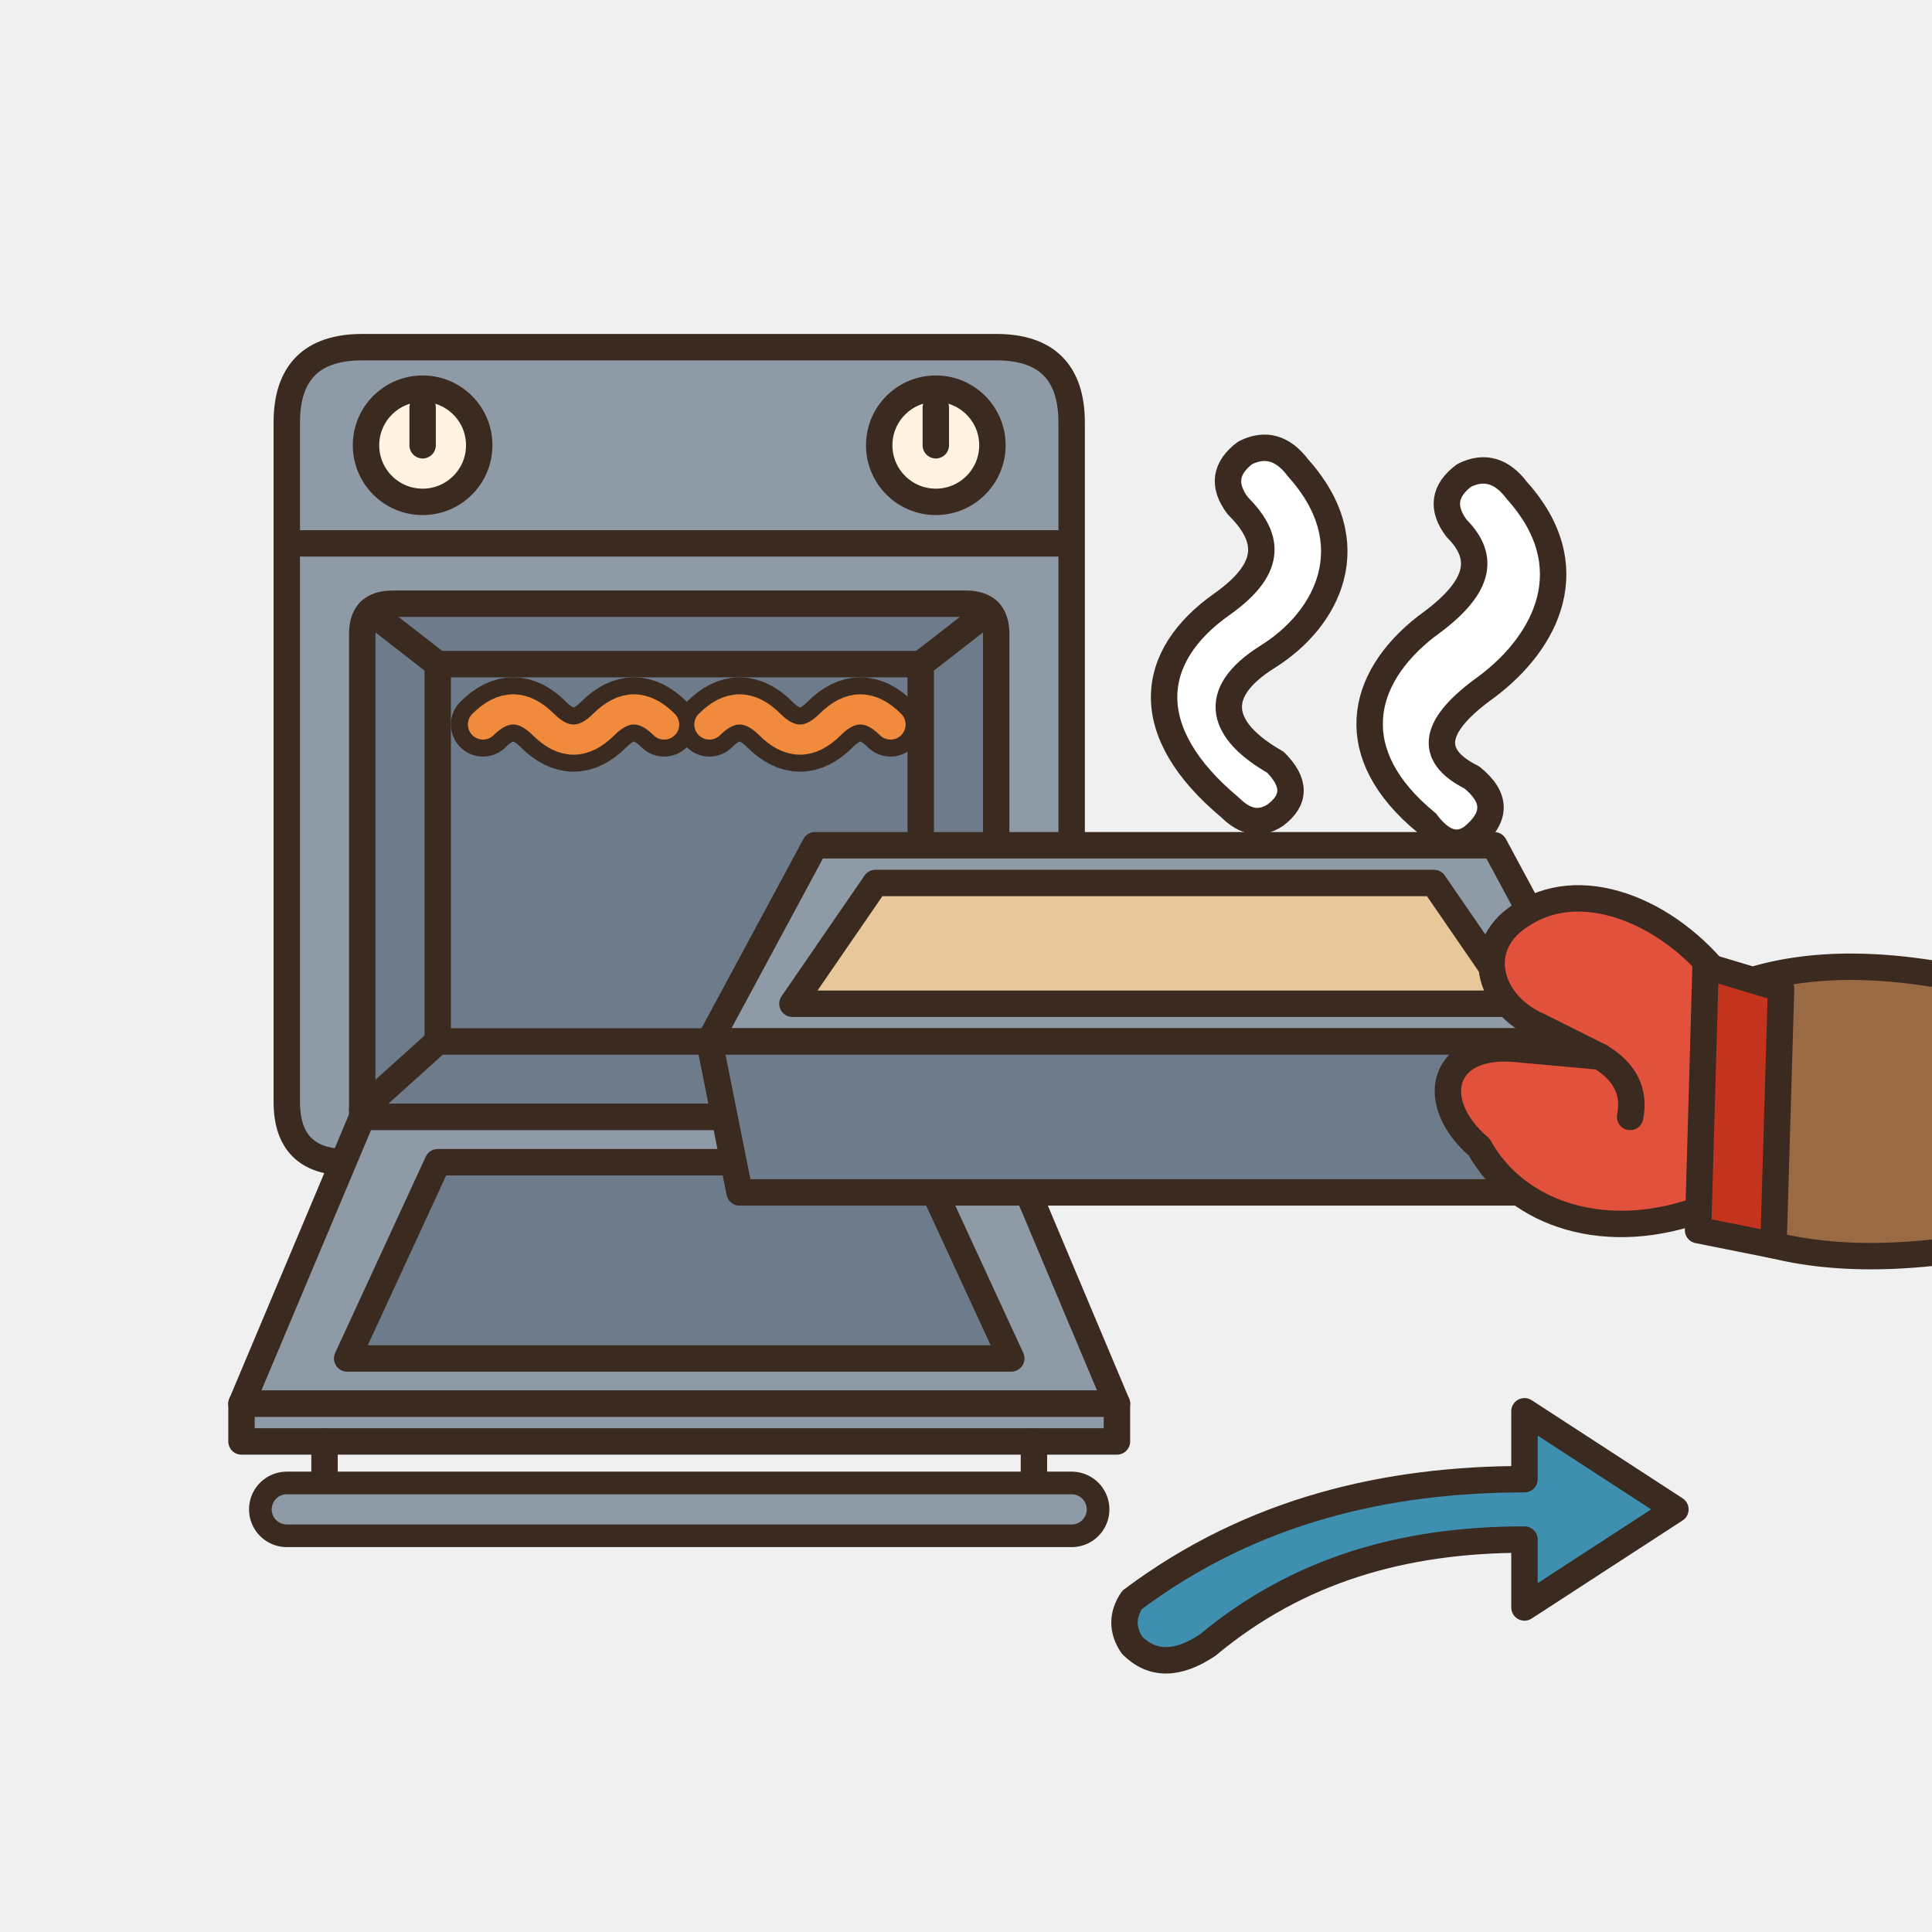
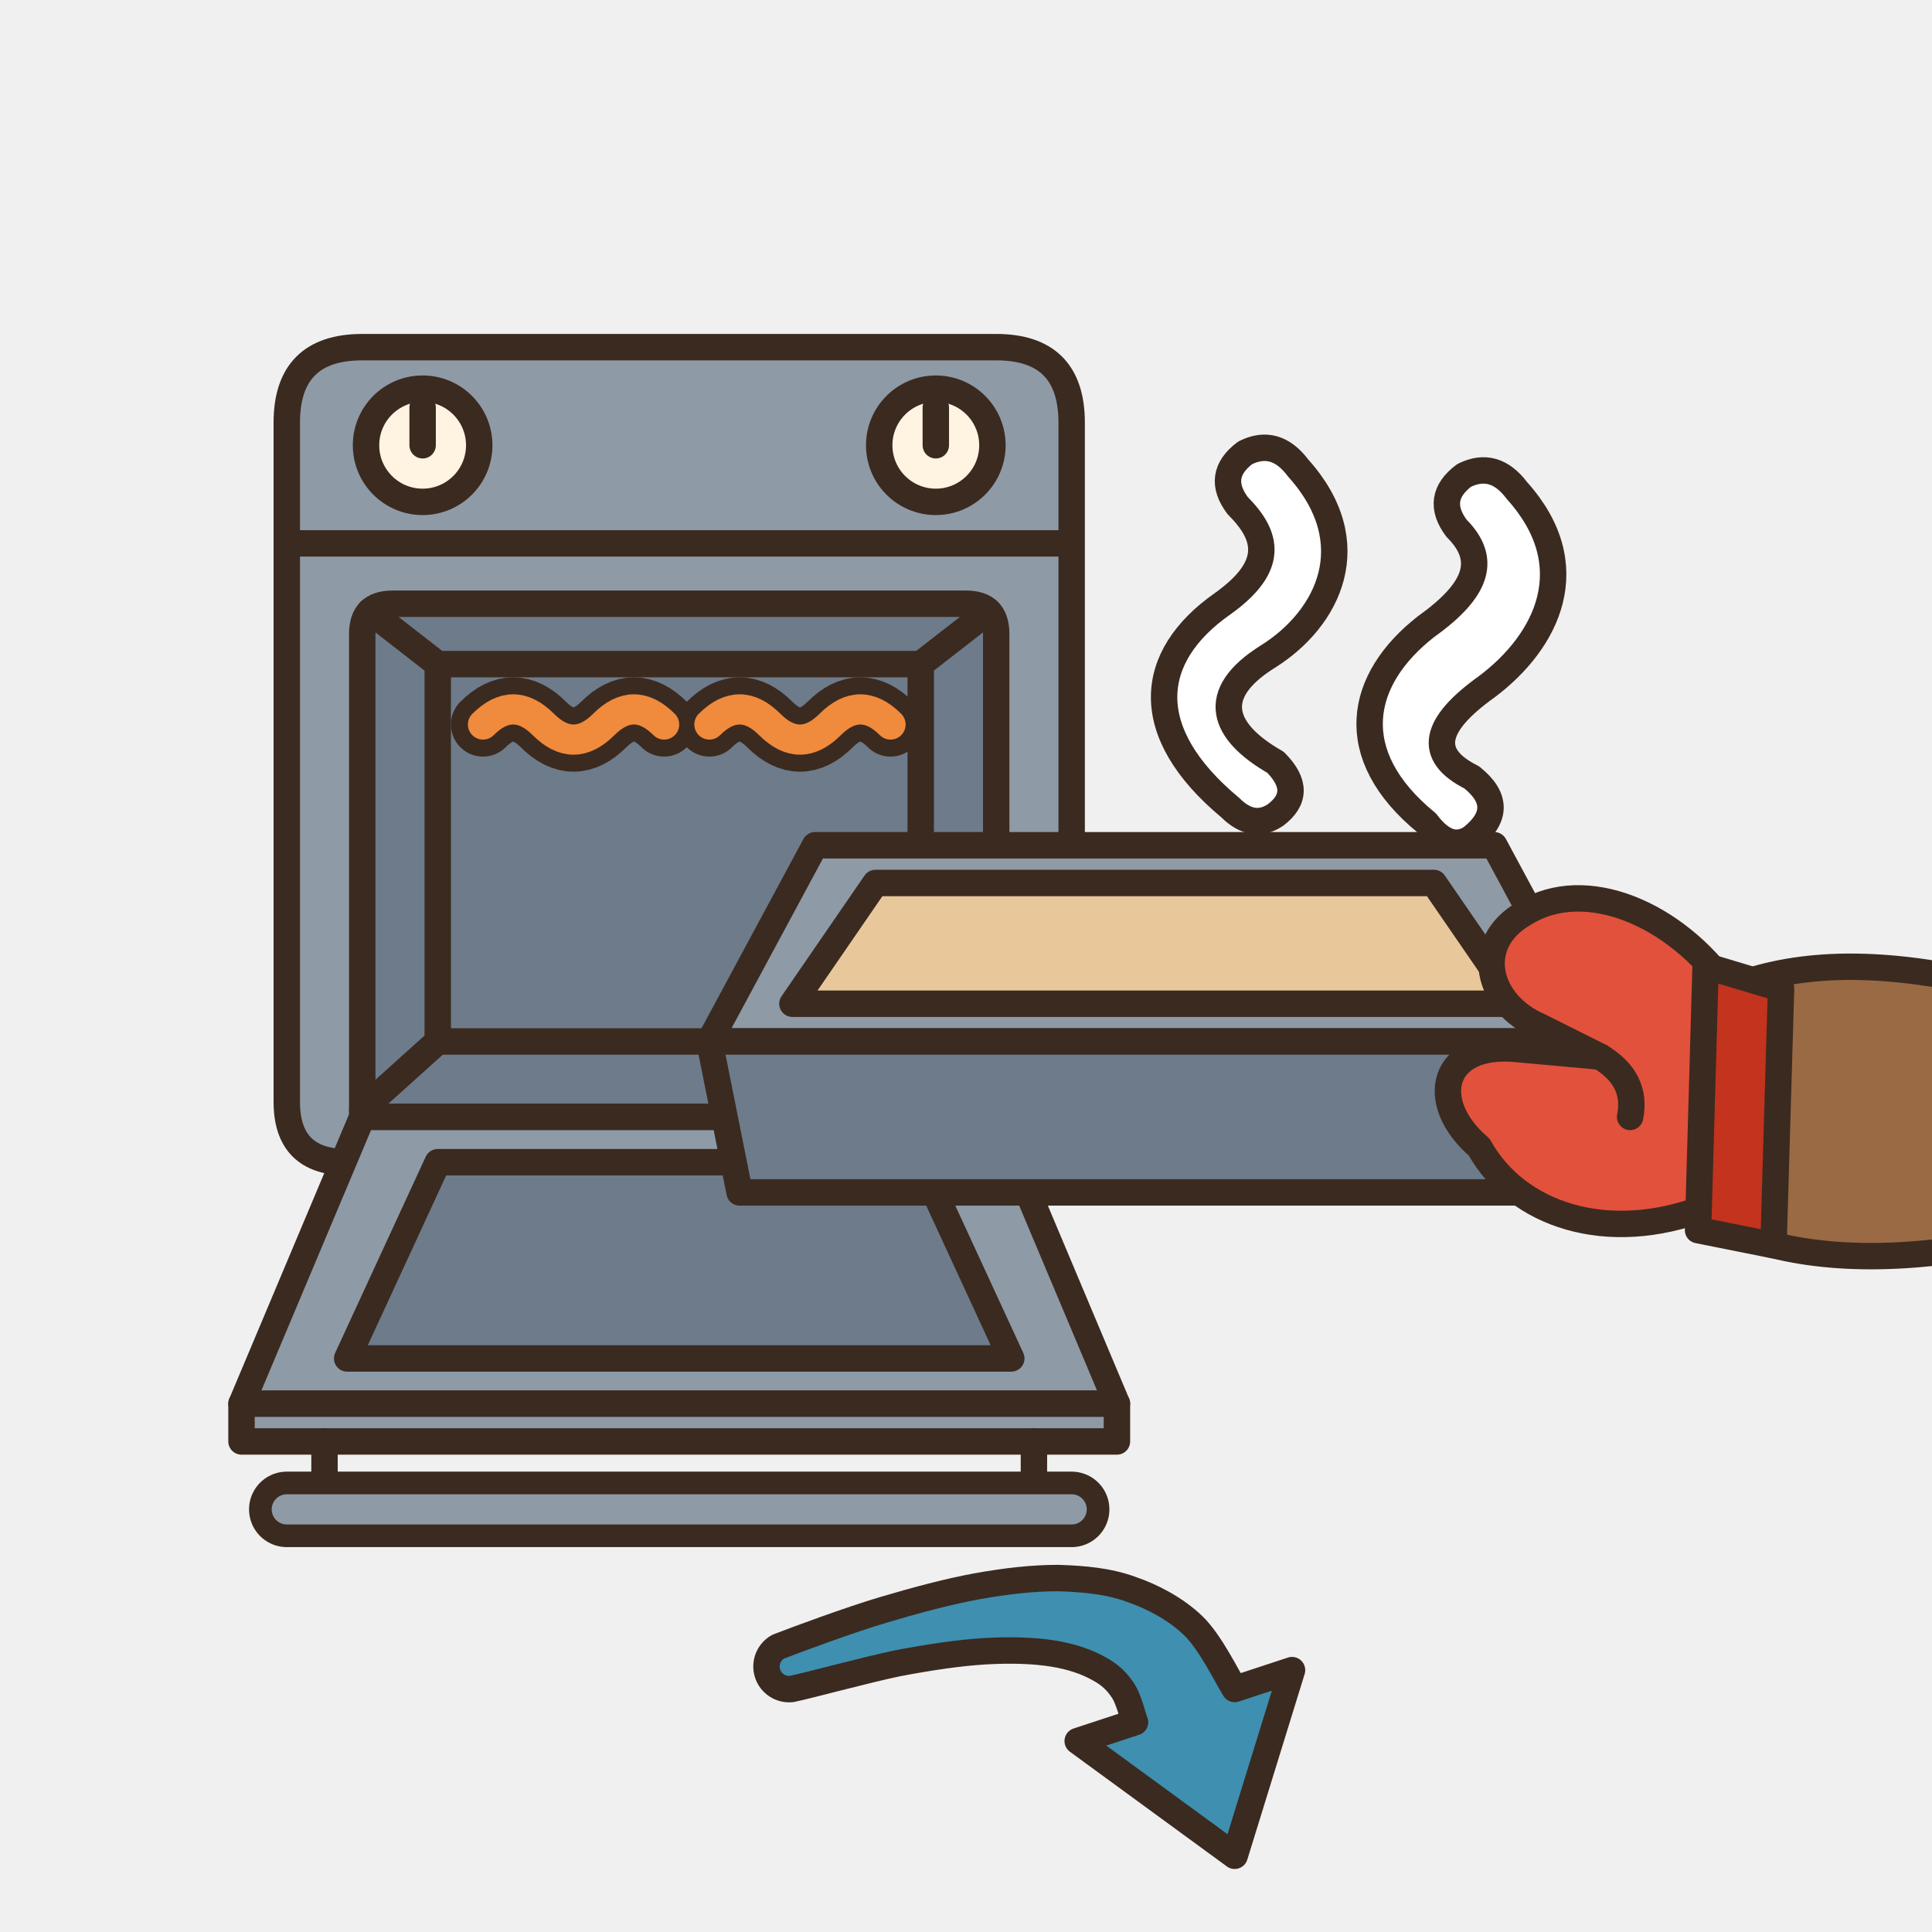
<svg xmlns="http://www.w3.org/2000/svg" viewBox="0 0 256 256">
  <g id="take-out" stroke="#3B2A20" stroke-width="3.5" stroke-linecap="round" stroke-linejoin="round">
    <g id="oven-body">
      <path d="M48 46 L132 46 Q142 46 142 56 L142 146 Q142 154 134 154 L46 154 Q38 154 38 146 L38 56 Q38 46 48 46 Z" fill="#8E9AA6" />
      <path d="M39 72 L141 72" fill="none" />
      <circle cx="56" cy="59" r="7.5" fill="#FFF4E2" />
      <circle cx="124" cy="59" r="7.5" fill="#FFF4E2" />
      <path d="M56 54 L56 59 M124 54 L124 59" fill="none" />
    </g>
    <g id="oven-opening">
      <path d="M52 80 L128 80 Q132 80 132 84 L132 148 L48 148 L48 84 Q48 80 52 80 Z" fill="#6D7B8A" />
      <path d="M58 88 L122 88 L122 138 L58 138 Z" fill="#6D7B8A" />
      <path d="M49 81 L58 88 M131 81 L122 88 M48 147 L58 138 M132 147 L122 138" fill="none" />
    </g>
    <g id="heating-element">
      <path fill="none" stroke-width="8.5" d="M64 96 q4 -4 8 0 t8 0 t8 0 M94 96 q4 -4 8 0 t8 0 t8 0" />
      <path fill="none" stroke="#F08A3C" stroke-width="4" d="M64 96 q4 -4 8 0 t8 0 t8 0 M94 96 q4 -4 8 0 t8 0 t8 0" />
    </g>
    <g id="open-oven-door">
      <path d="M48 148 L132 148 L148 186 L32 186 Z" fill="#8E9AA6" />
      <path d="M58 154 L122 154 L134 180 L46 180 Z" fill="#6D7B8A" />
      <path d="M32 186 L148 186 L148 191 L32 191 Z" fill="#8E9AA6" />
      <path d="M43 191 L43 198 M137 191 L137 198" fill="none" />
      <path fill="none" stroke-width="10" d="M38 200 L142 200" />
      <path fill="none" stroke="#8E9AA6" stroke-width="4" d="M38 200 L142 200" />
    </g>
    <g id="steam" fill="#FFFFFF">
      <path d="M163 107 C151 97 152 87 162 80 C169 75 168 71 164 67 Q161 63 165 60 Q169 58 172 62 C181 72 176 82 168 87 C160 92 162 97 169 101 Q173 105 169 108 Q166 110 163 107 Z" />
      <path d="M189 109 C178 100 180 90 189 83 C196 78 197 74 193 70 Q190 66 194 63 Q198 61 201 65 C210 75 205 85 197 91 C190 96 189 100 195 103 Q200 107 195 111 Q192 113 189 109 Z" />
    </g>
    <g id="baking-tin">
      <path d="M108 112 L198 112 L212 138 L94 138 Z" fill="#8E9AA6" />
      <path d="M116 117 L190 117 L201 133 L105 133 Z" fill="#E8C79A" />
      <path d="M94 138 L212 138 L208 158 L98 158 Z" fill="#6D7B8A" />
    </g>
    <g id="bo-forearm">
      <path d="M256 129 Q237 126 225 133 L225 161 Q237 168 256 166" fill="#9A6A44" />
    </g>
    <g id="oven-mitt">
      <path d="M229 131 C222 121 210 116 202 121 C195 125 197 133 204 136 L212 140 L201 139 C191 138 189 146 196 152 C201 161 213 165 226 160 Z" fill="#E2513B" />
      <path d="M226 128 L236 131 L235 165 L225 163 Z" fill="#C3331D" />
      <path d="M212 140 Q217 143 216 148" fill="none" />
    </g>
    <g id="out-of-oven-motion">
-       <path d="M150 212 C166 200 184 196 202 196 L202 187 L222 200 L202 213 L202 204 C186 204 172 208 160 218 Q154 222 150 218 Q148 215 150 212 Z" fill="#3E8FB0" />
+       <path d="M103.1 218.2 C105.4 217.3 112.7 214.6 117.1 213.3 C121.5 212 125.6 210.9 129.4 210.2 C133.3 209.5 136.8 209.1 140.2 209.1 C143.6 209.2 146.9 209.5 149.9 210.6 C152.8 211.6 155.8 213.2 158.1 215.4 C160.4 217.6 162.7 222.4 163.6 223.8 L171.2 221.3 L163.6 245.9 L142.8 230.7 L150.4 228.2 C150.1 227.5 149.6 225.2 148.8 224 C148 222.8 147.1 221.9 145.6 221.1 C144 220.2 142 219.5 139.5 219.1 C137 218.7 133.9 218.6 130.5 218.8 C127.1 219 123.1 219.6 118.9 220.4 C114.6 221.3 107.3 223.3 104.9 223.8 A3 3 0 0 1 103.1 218.2 Z" fill="#3E8FB0" />
    </g>
  </g>
</svg>
